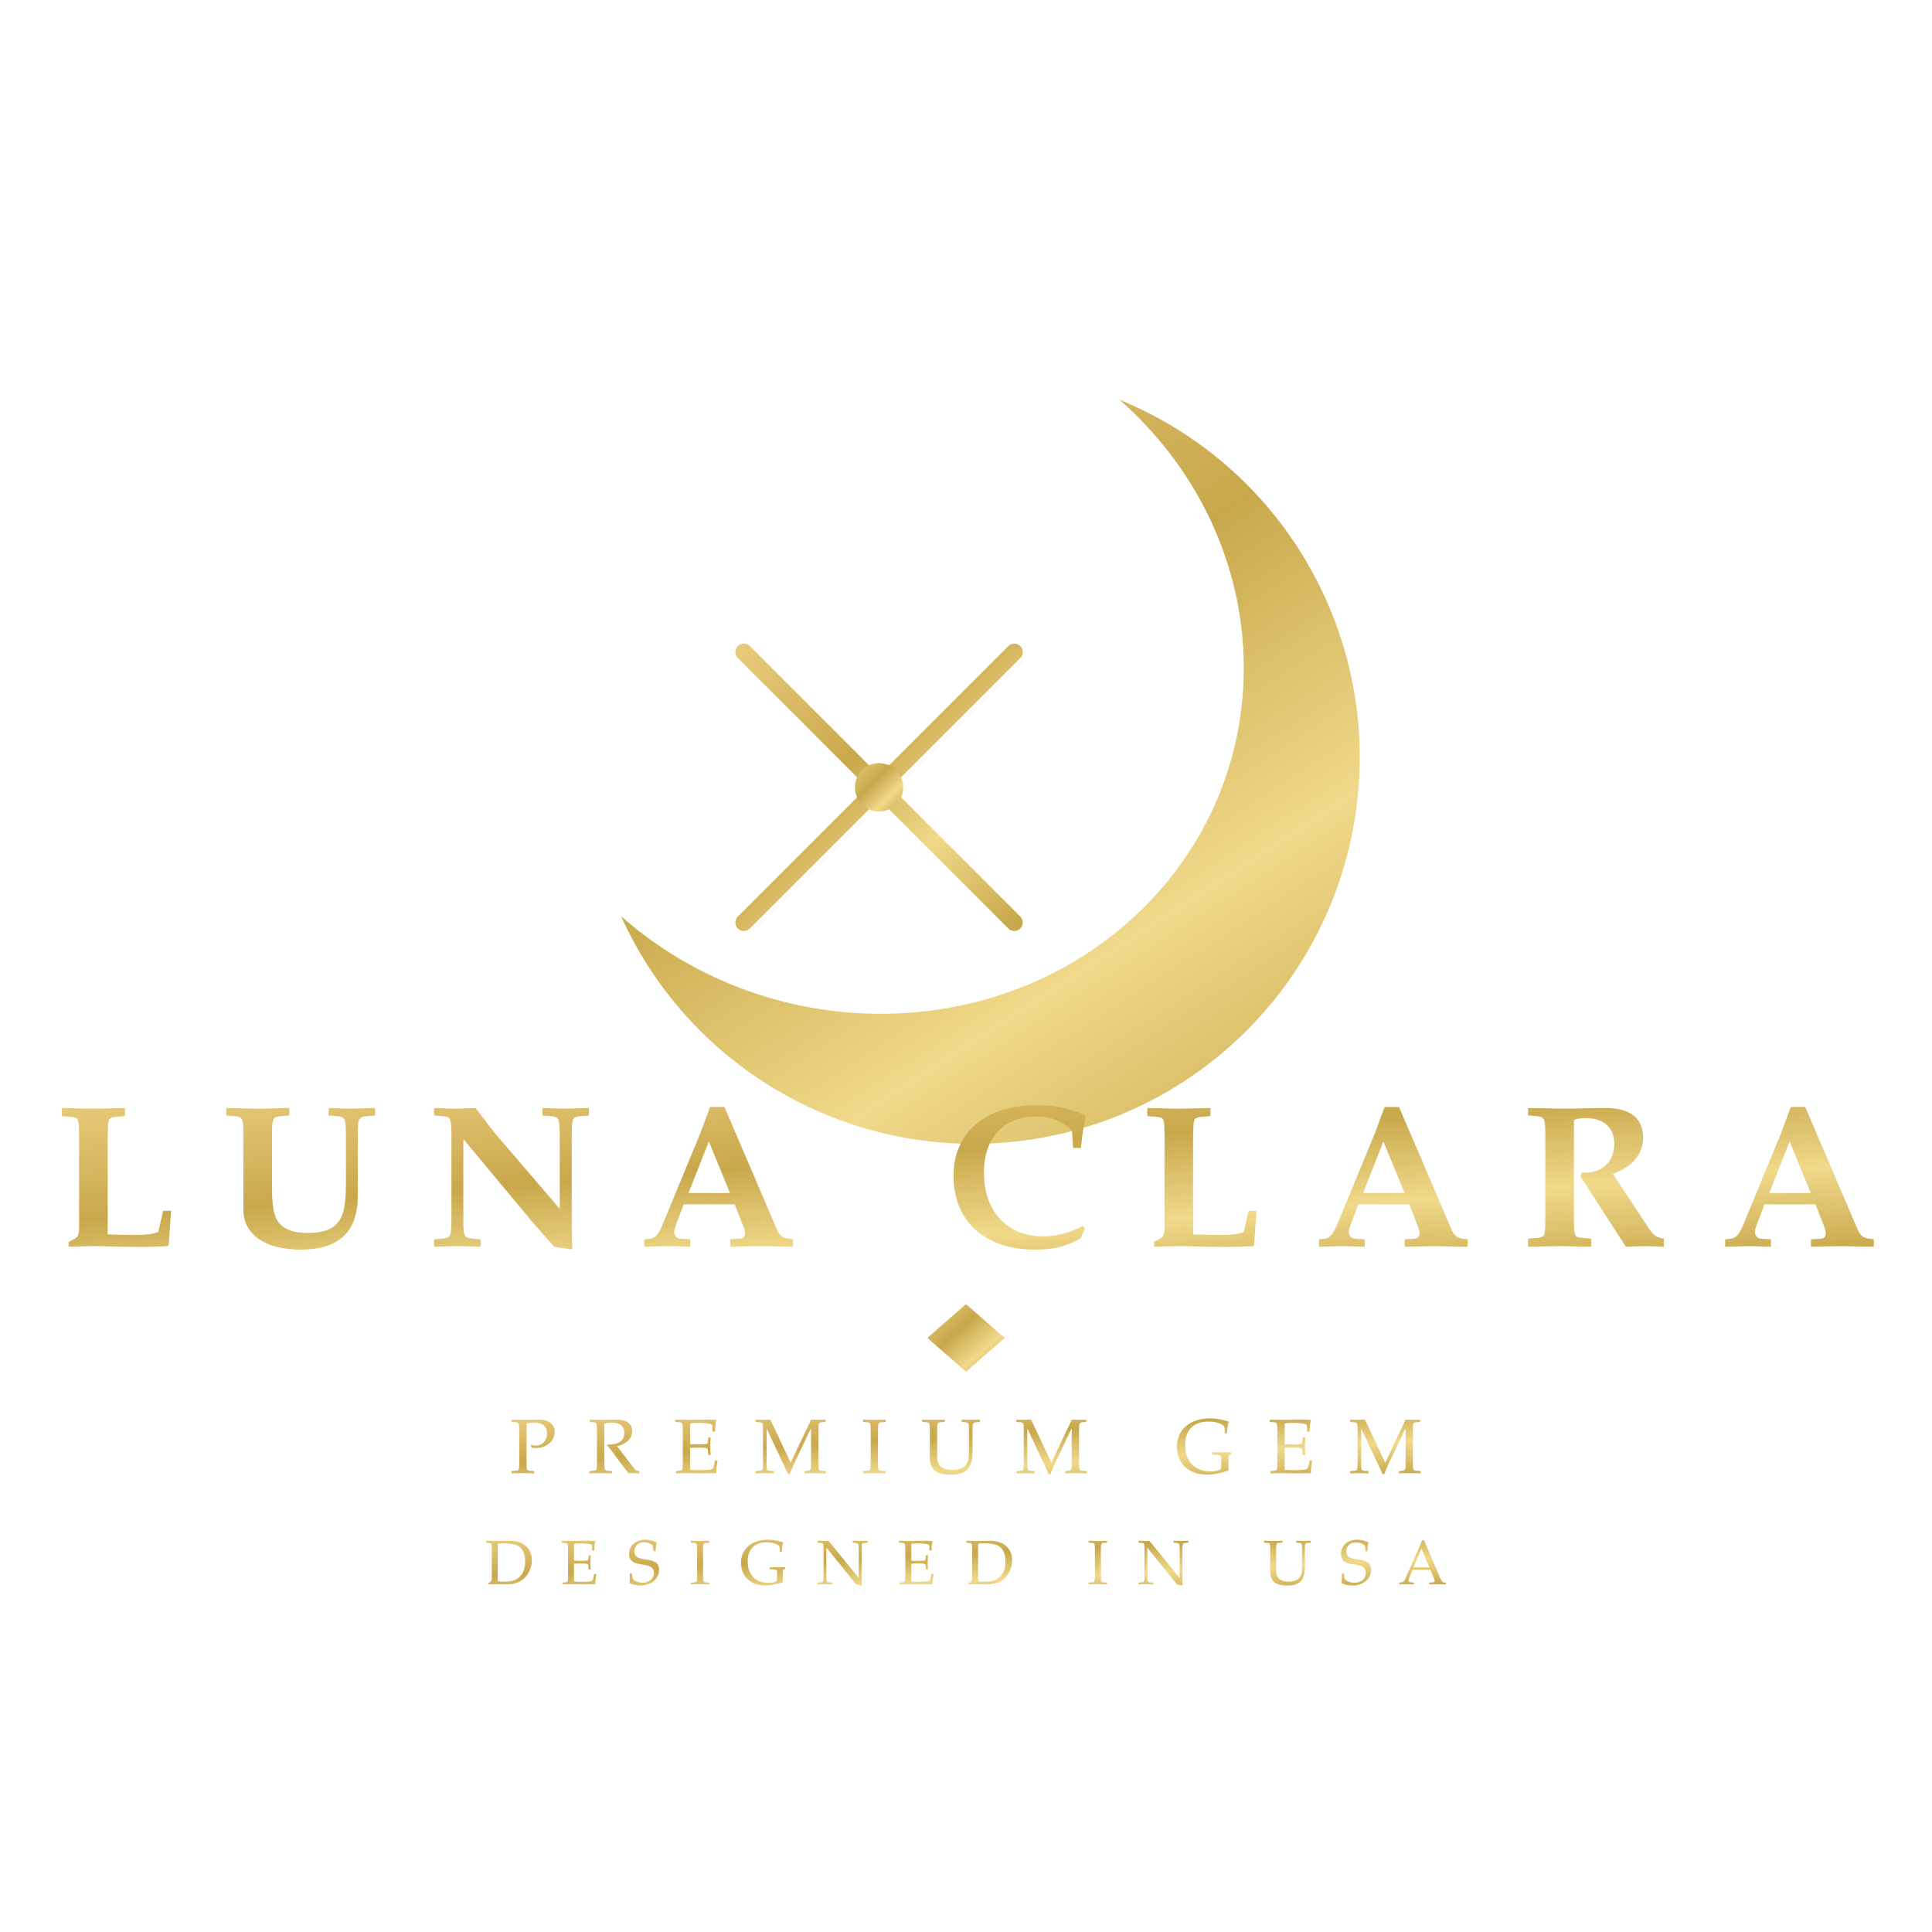
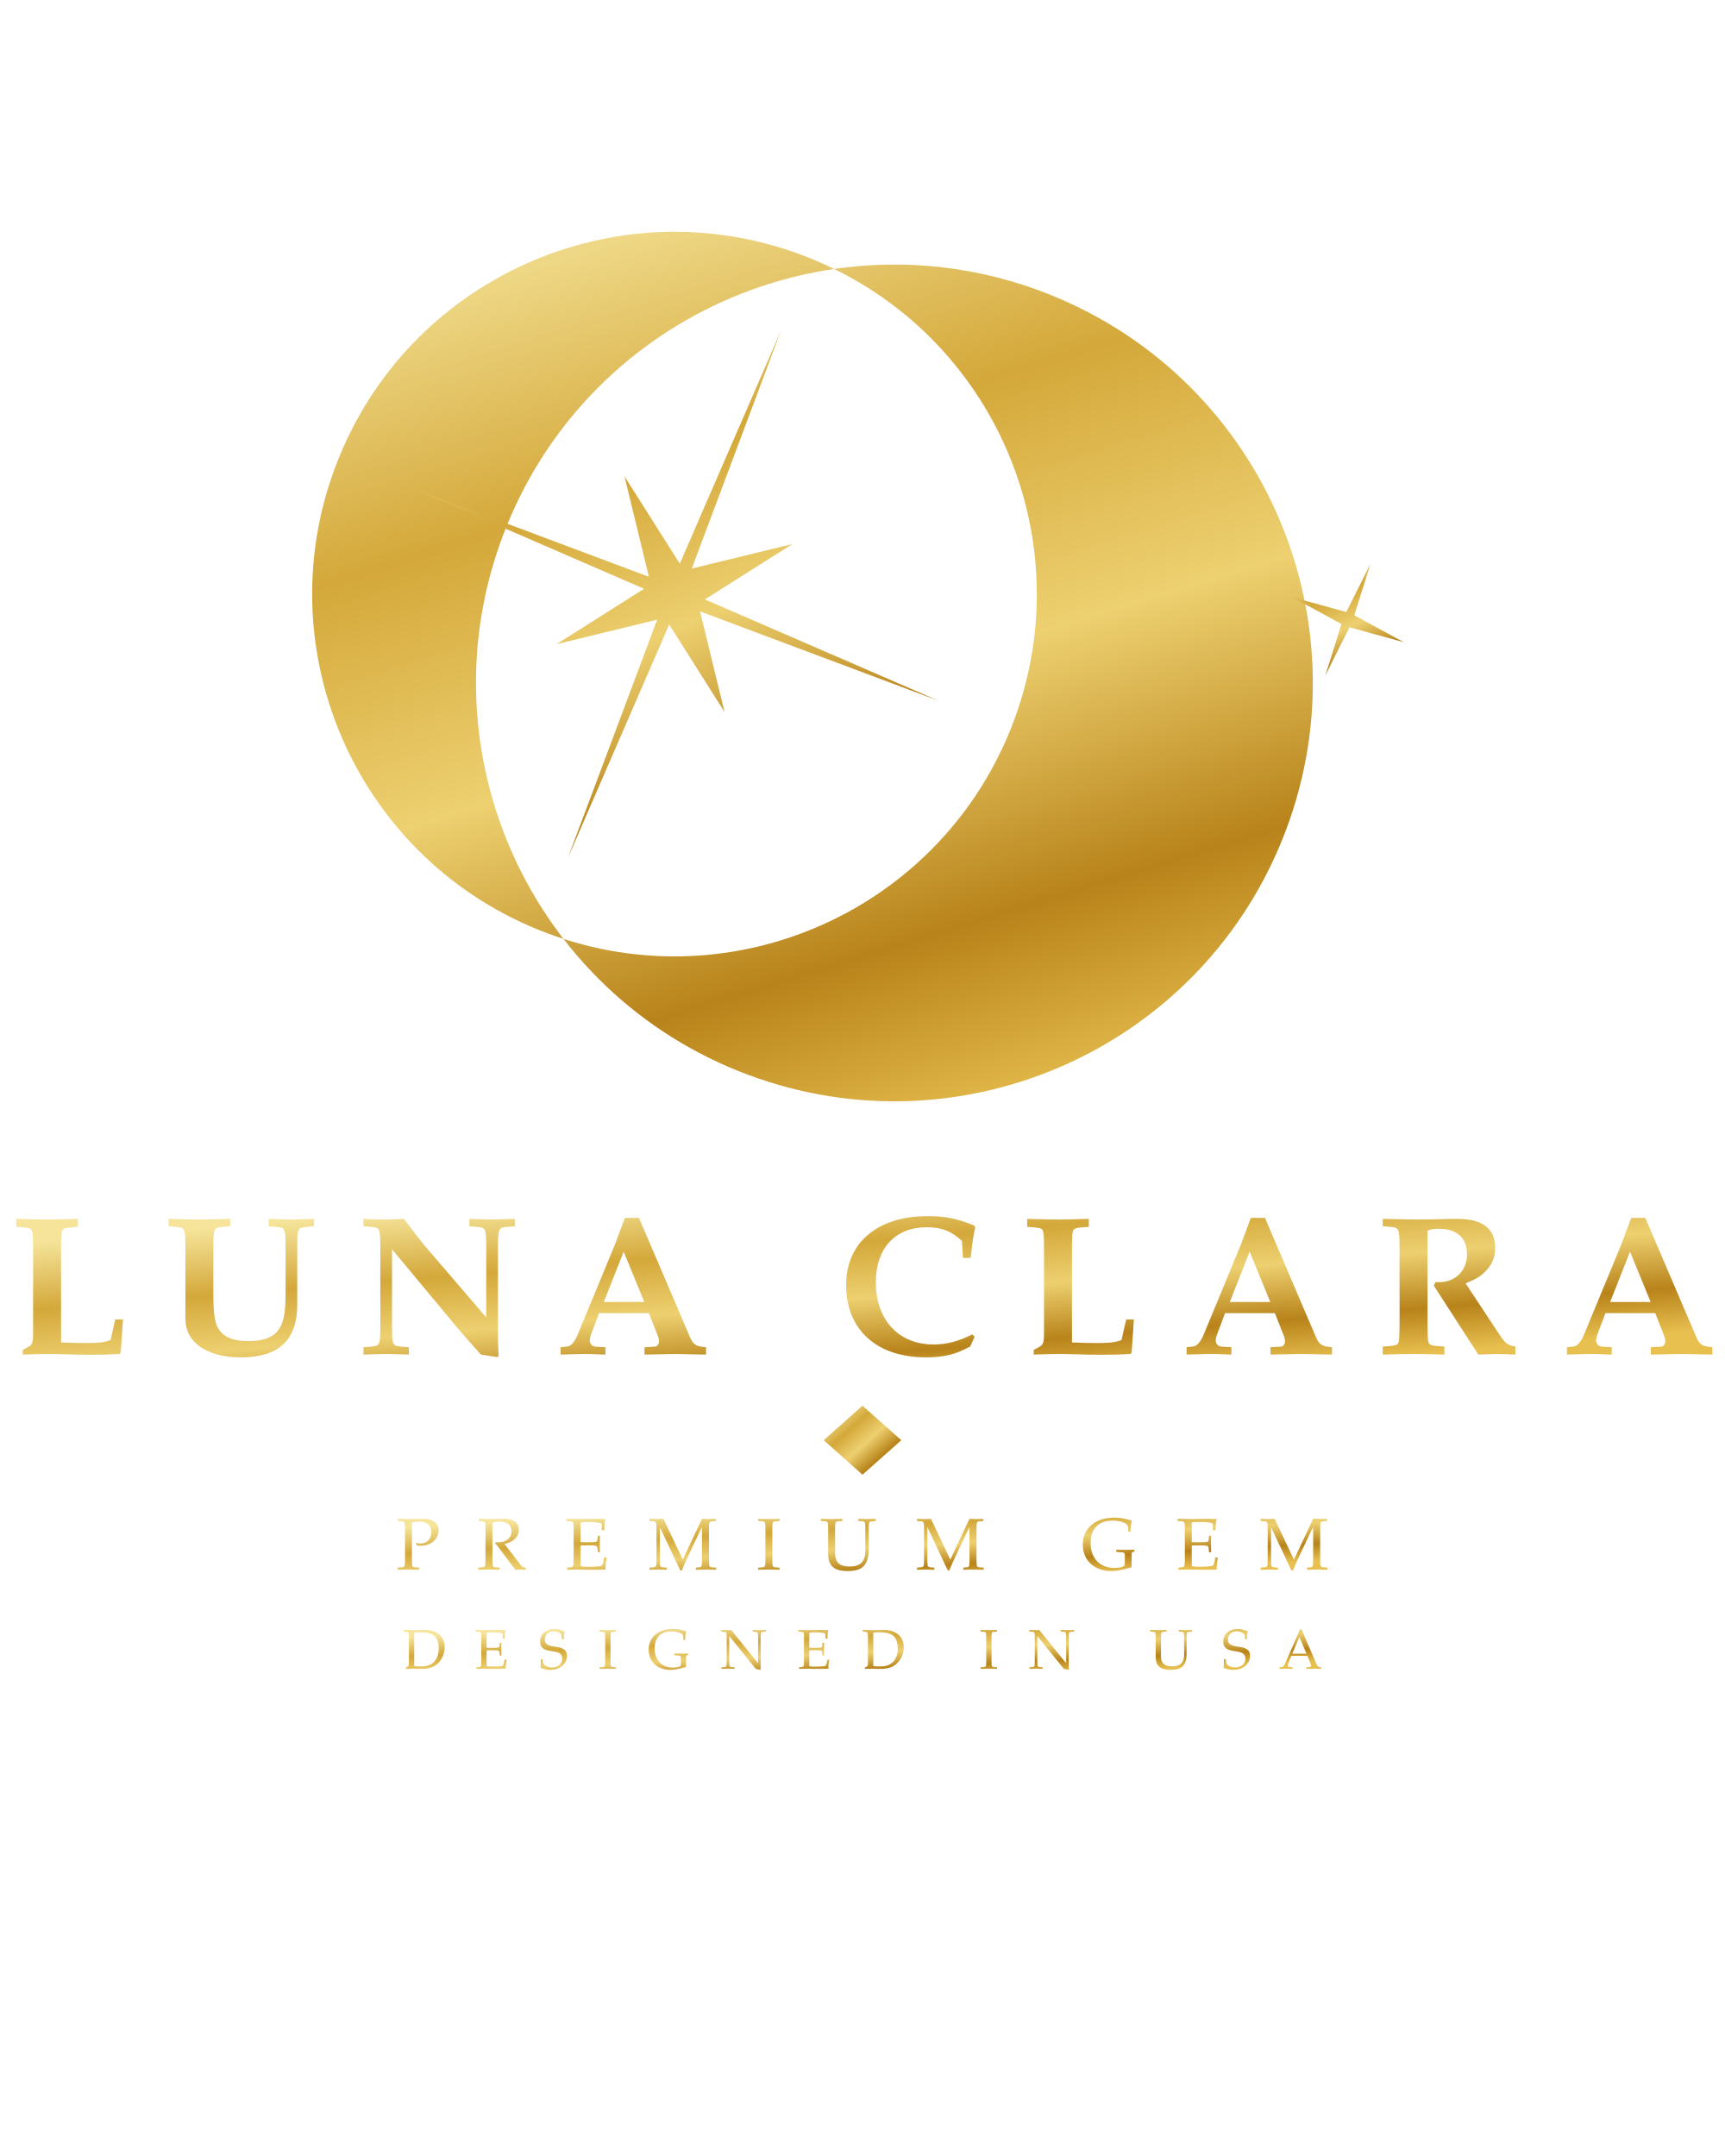
- <svg xmlns="http://www.w3.org/2000/svg" viewBox="0 0 400 400" width="400" height="400">
-   <rect width="400" height="400" fill="#ffffff" />
-   <g transform="translate(200, 155)">
-     <path d="M 0,-80 A 80,80 0 1,1 0,80 A 55,55 0 1,0 0,-80 Z" fill="none" stroke="url(#goldGrad)" stroke-width="0" transform="rotate(-30)" />
-     <path d="M 12,-78              A 80,80 0 1,1 -60,52              A 55,52 0 1,0 12,-78 Z" fill="url(#goldGrad)" transform="rotate(15)" />
-     <g transform="translate(-18, 8)">
-       <line x1="0" y1="-52" x2="0" y2="52" stroke="url(#goldGrad)" stroke-width="5" stroke-linecap="round" />
-       <line x1="-52" y1="0" x2="52" y2="0" stroke="url(#goldGrad)" stroke-width="5" stroke-linecap="round" />
-       <line x1="-28" y1="-28" x2="28" y2="28" stroke="url(#goldGrad)" stroke-width="3.5" stroke-linecap="round" />
-       <line x1="28" y1="-28" x2="-28" y2="28" stroke="url(#goldGrad)" stroke-width="3.5" stroke-linecap="round" />
-       <circle cx="0" cy="0" r="5" fill="url(#goldGrad)" />
-     </g>
-     <g transform="translate(52, -62)">
-       <line x1="0" y1="-10" x2="0" y2="10" stroke="url(#goldGrad)" stroke-width="2" stroke-linecap="round" />
-       <line x1="-10" y1="0" x2="10" y2="0" stroke="url(#goldGrad)" stroke-width="2" stroke-linecap="round" />
-     </g>
-   </g>
-   <text x="200" y="258" font-family="Palatino Linotype, Book Antiqua, Palatino, Georgia, serif" font-size="42" font-weight="700" letter-spacing="10" text-anchor="middle" fill="url(#goldGrad)">LUNA CLARA</text>
-   <line x1="82" y1="277" x2="170" y2="277" stroke="url(#goldGrad)" stroke-width="1.2" />
-   <polygon points="200,270 208,277 200,284 192,277" fill="url(#goldGrad)" />
-   <line x1="230" y1="277" x2="318" y2="277" stroke="url(#goldGrad)" stroke-width="1.2" />
-   <text x="200" y="305" font-family="Palatino Linotype, Book Antiqua, Palatino, Georgia, serif" font-size="16" font-weight="400" letter-spacing="7" text-anchor="middle" fill="url(#goldGrad)">PREMIUM GEM</text>
-   <text x="200" y="328" font-family="Palatino Linotype, Book Antiqua, Palatino, Georgia, serif" font-size="13" font-weight="400" letter-spacing="6" text-anchor="middle" fill="url(#goldGrad)">DESIGNED IN USA</text>
+ <svg xmlns="http://www.w3.org/2000/svg" viewBox="0 0 400 500" width="400" height="500">
+   <rect width="400" height="500" fill="#ffffff" />
  <defs>
-     <linearGradient id="goldGrad" x1="0%" y1="0%" x2="100%" y2="100%">
-       <stop offset="0%" stop-color="#E8C97A" />
-       <stop offset="40%" stop-color="#C9A84C" />
-       <stop offset="70%" stop-color="#F0D98A" />
-       <stop offset="100%" stop-color="#C9A84C" />
+     <linearGradient id="gld" x1="10%" y1="10%" x2="90%" y2="90%">
+       <stop offset="0%" stop-color="#F5E49A" />
+       <stop offset="30%" stop-color="#D4A83A" />
+       <stop offset="55%" stop-color="#EDD070" />
+       <stop offset="80%" stop-color="#B8831A" />
+       <stop offset="100%" stop-color="#E8C050" />
    </linearGradient>
  </defs>
+   <g transform="rotate(22, 200, 150)">
+     <path fill-rule="evenodd" fill="url(#gld)" d="M 210 58          A 97 97 0 1 1 210 252          A 97 97 0 1 1 210 58 Z          M 155 71          A 84 84 0 1 1 155 239          A 84 84 0 1 1 155 71 Z" />
+     <polygon transform="translate(155,155)" fill="url(#gld)" points="         0,-66   1.5,-7         21,-21  7,-1.5         66,0    7,1.5         21,21   1.5,7         0,66   -1.5,7         -21,21 -7,1.5         -66,0  -7,-1.5         -21,-21 -1.5,-7       " />
+     <polygon transform="translate(302,102)" fill="url(#gld)" points="0,-14  1,-1.5  14,0  1,1.5  0,14  -1,1.5  -14,0  -1,-1.5" />
+   </g>
+   <text x="200" y="314" font-family="Palatino Linotype, Book Antiqua, Palatino, Georgia, serif" font-size="46" font-weight="700" letter-spacing="9" text-anchor="middle" fill="url(#gld)">LUNA CLARA</text>
+   <line x1="64" y1="334" x2="166" y2="334" stroke="url(#gld)" stroke-width="1.2" />
+   <polygon points="200,326  209,334  200,342  191,334" fill="url(#gld)" />
+   <line x1="234" y1="334" x2="336" y2="334" stroke="url(#gld)" stroke-width="1.2" />
+   <text x="200" y="364" font-family="Palatino Linotype, Book Antiqua, Palatino, Georgia, serif" font-size="17" font-weight="400" letter-spacing="9" text-anchor="middle" fill="url(#gld)">PREMIUM GEM</text>
+   <text x="200" y="387" font-family="Palatino Linotype, Book Antiqua, Palatino, Georgia, serif" font-size="13" font-weight="400" letter-spacing="7" text-anchor="middle" fill="url(#gld)">DESIGNED IN USA</text>
</svg>
